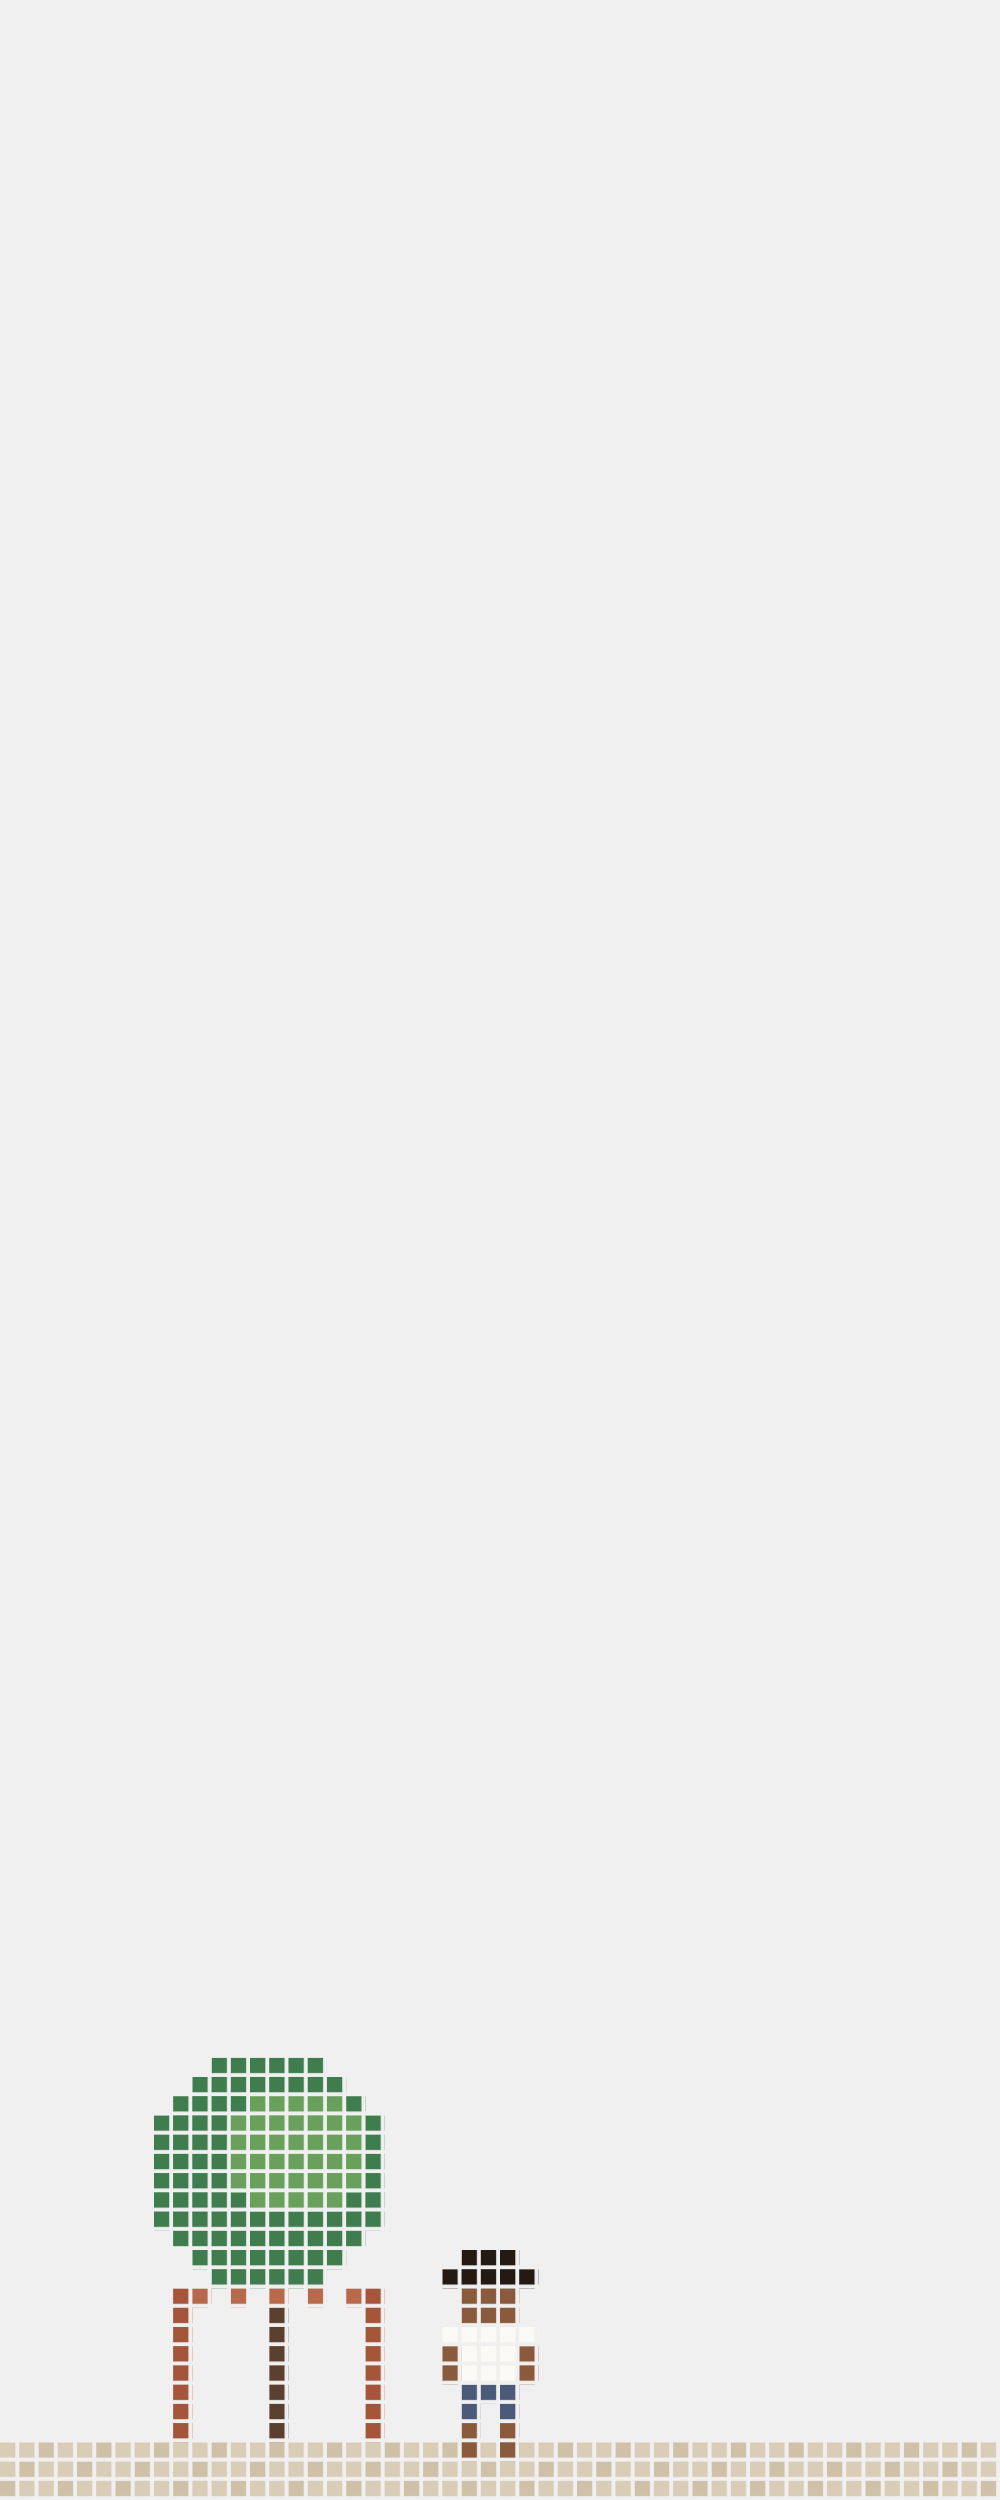
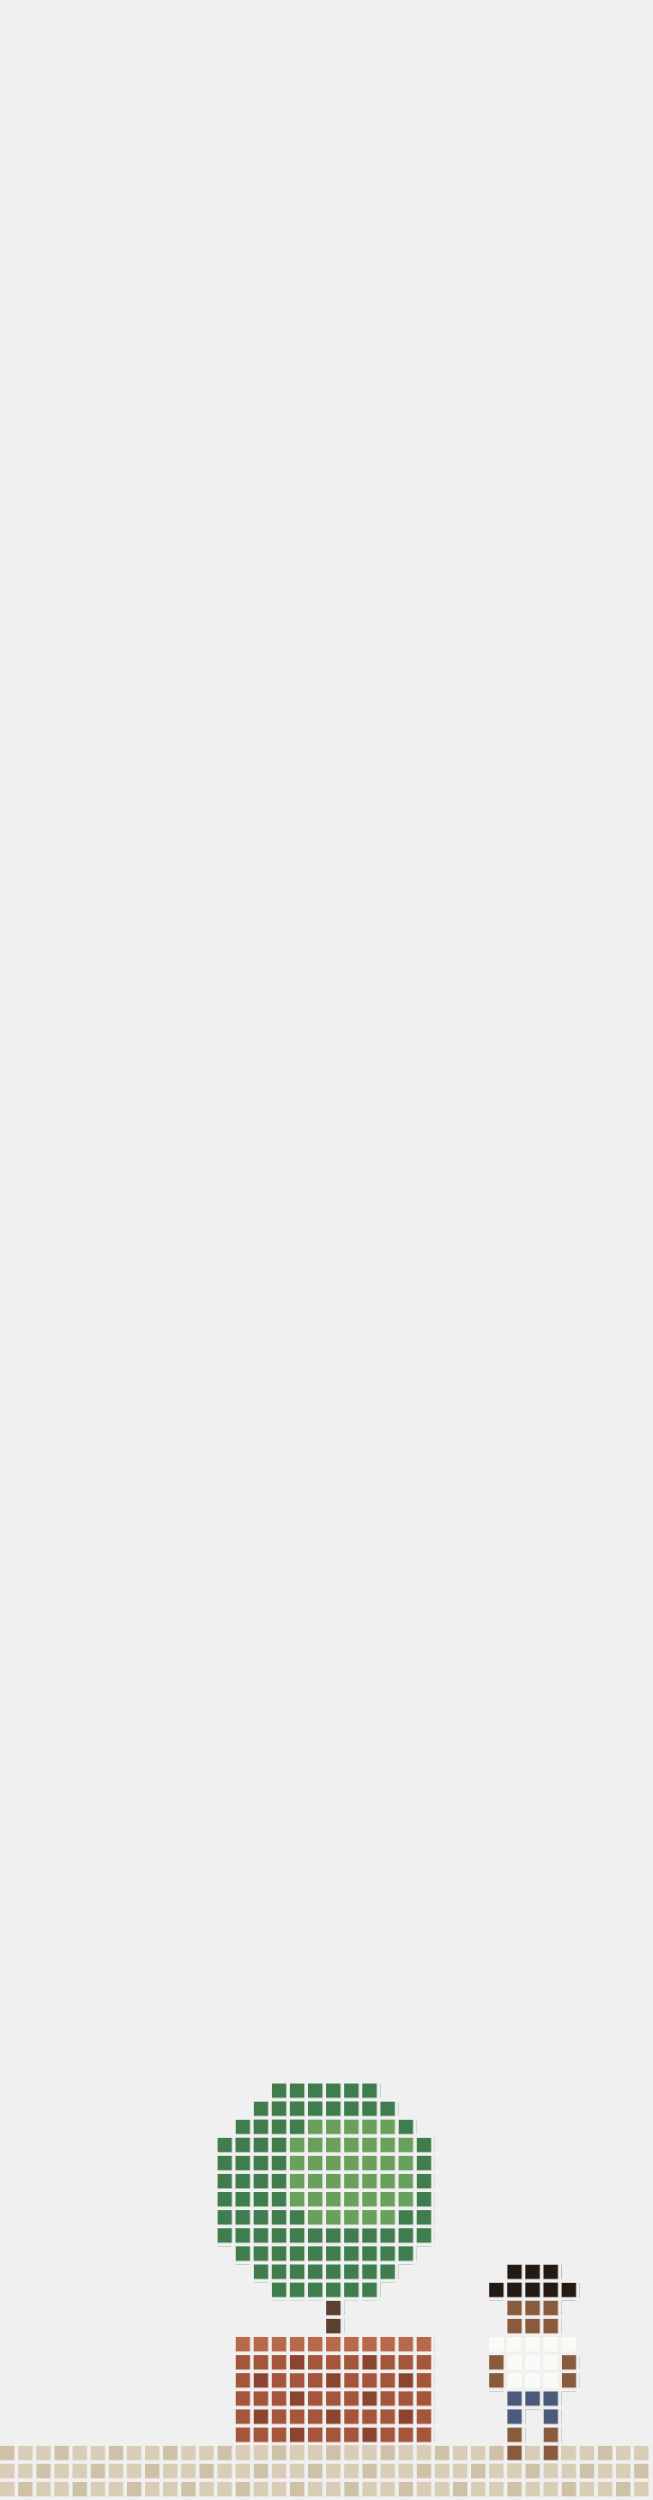
- <svg xmlns="http://www.w3.org/2000/svg" viewBox="0 0 52 130" preserveAspectRatio="xMidYMax meet">
+ <svg xmlns="http://www.w3.org/2000/svg" viewBox="0 0 36 138" preserveAspectRatio="xMidYMax meet">
  <defs>
    <pattern id="c" width="1" height="1" patternUnits="userSpaceOnUse">
      <rect width="0.8" height="0.8" fill="#fff" />
    </pattern>
    <mask id="m">
      <rect width="100%" height="100%" fill="url(#c)" />
    </mask>
  </defs>
  <g mask="url(#m)">
-     <path fill="#d9cdb8" d="M0 127h2v1h-2zM3 127h2v1h-2zM6 127h2v1h-2zM9 127h2v1h-2zM12 127h2v1h-2zM15 127h2v1h-2zM18 127h2v1h-2zM21 127h2v1h-2zM25 127h1v1h-1zM27 127h2v1h-2zM30 127h2v1h-2zM33 127h2v1h-2zM36 127h2v1h-2zM39 127h2v1h-2zM42 127h2v1h-2zM45 127h2v1h-2zM48 127h2v1h-2zM51 127h1v1h-1zM0 128h1v1h-1zM2 128h2v1h-2zM5 128h2v1h-2zM8 128h2v1h-2zM11 128h2v1h-2zM14 128h2v1h-2zM17 128h2v1h-2zM20 128h2v1h-2zM23 128h2v1h-2zM26 128h2v1h-2zM29 128h2v1h-2zM32 128h2v1h-2zM35 128h2v1h-2zM38 128h2v1h-2zM41 128h2v1h-2zM44 128h2v1h-2zM47 128h2v1h-2zM50 128h2v1h-2zM1 129h2v1h-2zM4 129h2v1h-2zM7 129h2v1h-2zM10 129h2v1h-2zM13 129h2v1h-2zM16 129h2v1h-2zM19 129h2v1h-2zM22 129h2v1h-2zM25 129h2v1h-2zM28 129h2v1h-2zM31 129h2v1h-2zM34 129h2v1h-2zM37 129h2v1h-2zM40 129h2v1h-2zM43 129h2v1h-2zM46 129h2v1h-2zM49 129h2v1h-2z" />
-     <path fill="#cfc1a8" d="M2 127h1v1h-1zM5 127h1v1h-1zM8 127h1v1h-1zM11 127h1v1h-1zM14 127h1v1h-1zM17 127h1v1h-1zM20 127h1v1h-1zM23 127h1v1h-1zM29 127h1v1h-1zM32 127h1v1h-1zM35 127h1v1h-1zM38 127h1v1h-1zM41 127h1v1h-1zM44 127h1v1h-1zM47 127h1v1h-1zM50 127h1v1h-1zM1 128h1v1h-1zM4 128h1v1h-1zM7 128h1v1h-1zM10 128h1v1h-1zM13 128h1v1h-1zM16 128h1v1h-1zM19 128h1v1h-1zM22 128h1v1h-1zM25 128h1v1h-1zM28 128h1v1h-1zM31 128h1v1h-1zM34 128h1v1h-1zM37 128h1v1h-1zM40 128h1v1h-1zM43 128h1v1h-1zM46 128h1v1h-1zM49 128h1v1h-1zM0 129h1v1h-1zM3 129h1v1h-1zM6 129h1v1h-1zM9 129h1v1h-1zM12 129h1v1h-1zM15 129h1v1h-1zM18 129h1v1h-1zM21 129h1v1h-1zM24 129h1v1h-1zM27 129h1v1h-1zM30 129h1v1h-1zM33 129h1v1h-1zM36 129h1v1h-1zM39 129h1v1h-1zM42 129h1v1h-1zM45 129h1v1h-1zM48 129h1v1h-1zM51 129h1v1h-1z" />
-     <path fill="#5b4030" d="M14 120h1v1h-1zM14 121h1v1h-1zM14 122h1v1h-1zM14 123h1v1h-1zM14 124h1v1h-1zM14 125h1v1h-1zM14 126h1v1h-1z" />
-     <path fill="#3f7d4f" d="M11 107h6v1h-6zM10 108h8v1h-8zM9 109h4v1h-4zM18 109h1v1h-1zM8 110h4v1h-4zM19 110h1v1h-1zM8 111h4v1h-4zM19 111h1v1h-1zM8 112h4v1h-4zM19 112h1v1h-1zM8 113h4v1h-4zM19 113h1v1h-1zM8 114h5v1h-5zM18 114h2v1h-2zM8 115h12v1h-12zM9 116h10v1h-10zM10 117h8v1h-8zM11 118h6v1h-6z" />
-     <path fill="#68a05c" d="M13 109h5v1h-5zM12 110h7v1h-7zM12 111h7v1h-7zM12 112h7v1h-7zM12 113h7v1h-7zM13 114h5v1h-5z" />
-     <path fill="#a4553a" d="M9 119h1v1h-1zM19 119h1v1h-1zM9 120h1v1h-1zM19 120h1v1h-1zM9 121h1v1h-1zM19 121h1v1h-1zM9 122h1v1h-1zM19 122h1v1h-1zM9 123h1v1h-1zM19 123h1v1h-1zM9 124h1v1h-1zM19 124h1v1h-1zM9 125h1v1h-1zM19 125h1v1h-1zM9 126h1v1h-1zM19 126h1v1h-1z" />
-     <path fill="#b9694b" d="M10 119h1v1h-1zM12 119h1v1h-1zM14 119h1v1h-1zM16 119h1v1h-1zM18 119h1v1h-1z" />
-     <path fill="#241a14" d="M24 117h3v1h-3zM23 118h5v1h-5z" />
-     <path fill="#8a5a3c" d="M24 119h3v1h-3zM24 120h3v1h-3zM23 122h1v1h-1zM27 122h1v1h-1zM23 123h1v1h-1zM27 123h1v1h-1zM24 126h1v1h-1zM26 126h1v1h-1zM24 127h1v1h-1zM26 127h1v1h-1z" />
-     <path fill="#fbfaf6" d="M23 121h5v1h-5zM24 122h3v1h-3zM24 123h3v1h-3z" />
-     <path fill="#4b5a78" d="M24 124h3v1h-3zM24 125h1v1h-1zM26 125h1v1h-1z" />
+     <path fill="#cfc1a8" d="M0 135h1v1h-1zM3 135h1v1h-1zM6 135h1v1h-1zM9 135h1v1h-1zM12 135h1v1h-1zM15 135h1v1h-1zM18 135h1v1h-1zM21 135h1v1h-1zM24 135h1v1h-1zM27 135h1v1h-1zM33 135h1v1h-1zM2 136h1v1h-1zM5 136h1v1h-1zM8 136h1v1h-1zM11 136h1v1h-1zM14 136h1v1h-1zM17 136h1v1h-1zM20 136h1v1h-1zM23 136h1v1h-1zM26 136h1v1h-1zM29 136h1v1h-1zM32 136h1v1h-1zM35 136h1v1h-1zM1 137h1v1h-1zM4 137h1v1h-1zM7 137h1v1h-1zM10 137h1v1h-1zM13 137h1v1h-1zM16 137h1v1h-1zM19 137h1v1h-1zM22 137h1v1h-1zM25 137h1v1h-1zM28 137h1v1h-1zM31 137h1v1h-1zM34 137h1v1h-1z" />
+     <path fill="#d9cdb8" d="M1 135h2v1h-2zM4 135h2v1h-2zM7 135h2v1h-2zM10 135h2v1h-2zM13 135h2v1h-2zM16 135h2v1h-2zM19 135h2v1h-2zM22 135h2v1h-2zM25 135h2v1h-2zM29 135h1v1h-1zM31 135h2v1h-2zM34 135h2v1h-2zM0 136h2v1h-2zM3 136h2v1h-2zM6 136h2v1h-2zM9 136h2v1h-2zM12 136h2v1h-2zM15 136h2v1h-2zM18 136h2v1h-2zM21 136h2v1h-2zM24 136h2v1h-2zM27 136h2v1h-2zM30 136h2v1h-2zM33 136h2v1h-2zM0 137h1v1h-1zM2 137h2v1h-2zM5 137h2v1h-2zM8 137h2v1h-2zM11 137h2v1h-2zM14 137h2v1h-2zM17 137h2v1h-2zM20 137h2v1h-2zM23 137h2v1h-2zM26 137h2v1h-2zM29 137h2v1h-2zM32 137h2v1h-2zM35 137h1v1h-1z" />
+     <path fill="#5b4030" d="M18 127h1v1h-1zM18 128h1v1h-1z" />
+     <path fill="#3f7d4f" d="M15 115h6v1h-6zM14 116h8v1h-8zM13 117h4v1h-4zM22 117h1v1h-1zM12 118h4v1h-4zM23 118h1v1h-1zM12 119h4v1h-4zM23 119h1v1h-1zM12 120h4v1h-4zM23 120h1v1h-1zM12 121h4v1h-4zM23 121h1v1h-1zM12 122h5v1h-5zM22 122h2v1h-2zM12 123h12v1h-12zM13 124h10v1h-10zM14 125h8v1h-8zM15 126h6v1h-6z" />
+     <path fill="#68a05c" d="M17 117h5v1h-5zM16 118h7v1h-7zM16 119h7v1h-7zM16 120h7v1h-7zM16 121h7v1h-7zM17 122h5v1h-5z" />
+     <path fill="#b9694b" d="M13 129h11v1h-11z" />
+     <path fill="#a4553a" d="M13 130h3v1h-3zM17 130h3v1h-3zM21 130h3v1h-3zM13 131h1v1h-1zM15 131h3v1h-3zM19 131h3v1h-3zM23 131h1v1h-1zM13 132h3v1h-3zM17 132h3v1h-3zM21 132h3v1h-3zM13 133h1v1h-1zM15 133h3v1h-3zM19 133h3v1h-3zM23 133h1v1h-1zM13 134h3v1h-3zM17 134h3v1h-3zM21 134h3v1h-3z" />
+     <path fill="#8a4430" d="M16 130h1v1h-1zM20 130h1v1h-1zM14 131h1v1h-1zM18 131h1v1h-1zM22 131h1v1h-1zM16 132h1v1h-1zM20 132h1v1h-1zM14 133h1v1h-1zM18 133h1v1h-1zM22 133h1v1h-1zM16 134h1v1h-1zM20 134h1v1h-1z" />
+     <path fill="#241a14" d="M28 125h3v1h-3zM27 126h5v1h-5z" />
+     <path fill="#8a5a3c" d="M28 127h3v1h-3zM28 128h3v1h-3zM27 130h1v1h-1zM31 130h1v1h-1zM27 131h1v1h-1zM31 131h1v1h-1zM28 134h1v1h-1zM30 134h1v1h-1zM28 135h1v1h-1zM30 135h1v1h-1z" />
+     <path fill="#fbfaf6" d="M27 129h5v1h-5zM28 130h3v1h-3zM28 131h3v1h-3z" />
+     <path fill="#4b5a78" d="M28 132h3v1h-3zM28 133h1v1h-1zM30 133h1v1h-1z" />
  </g>
</svg>
